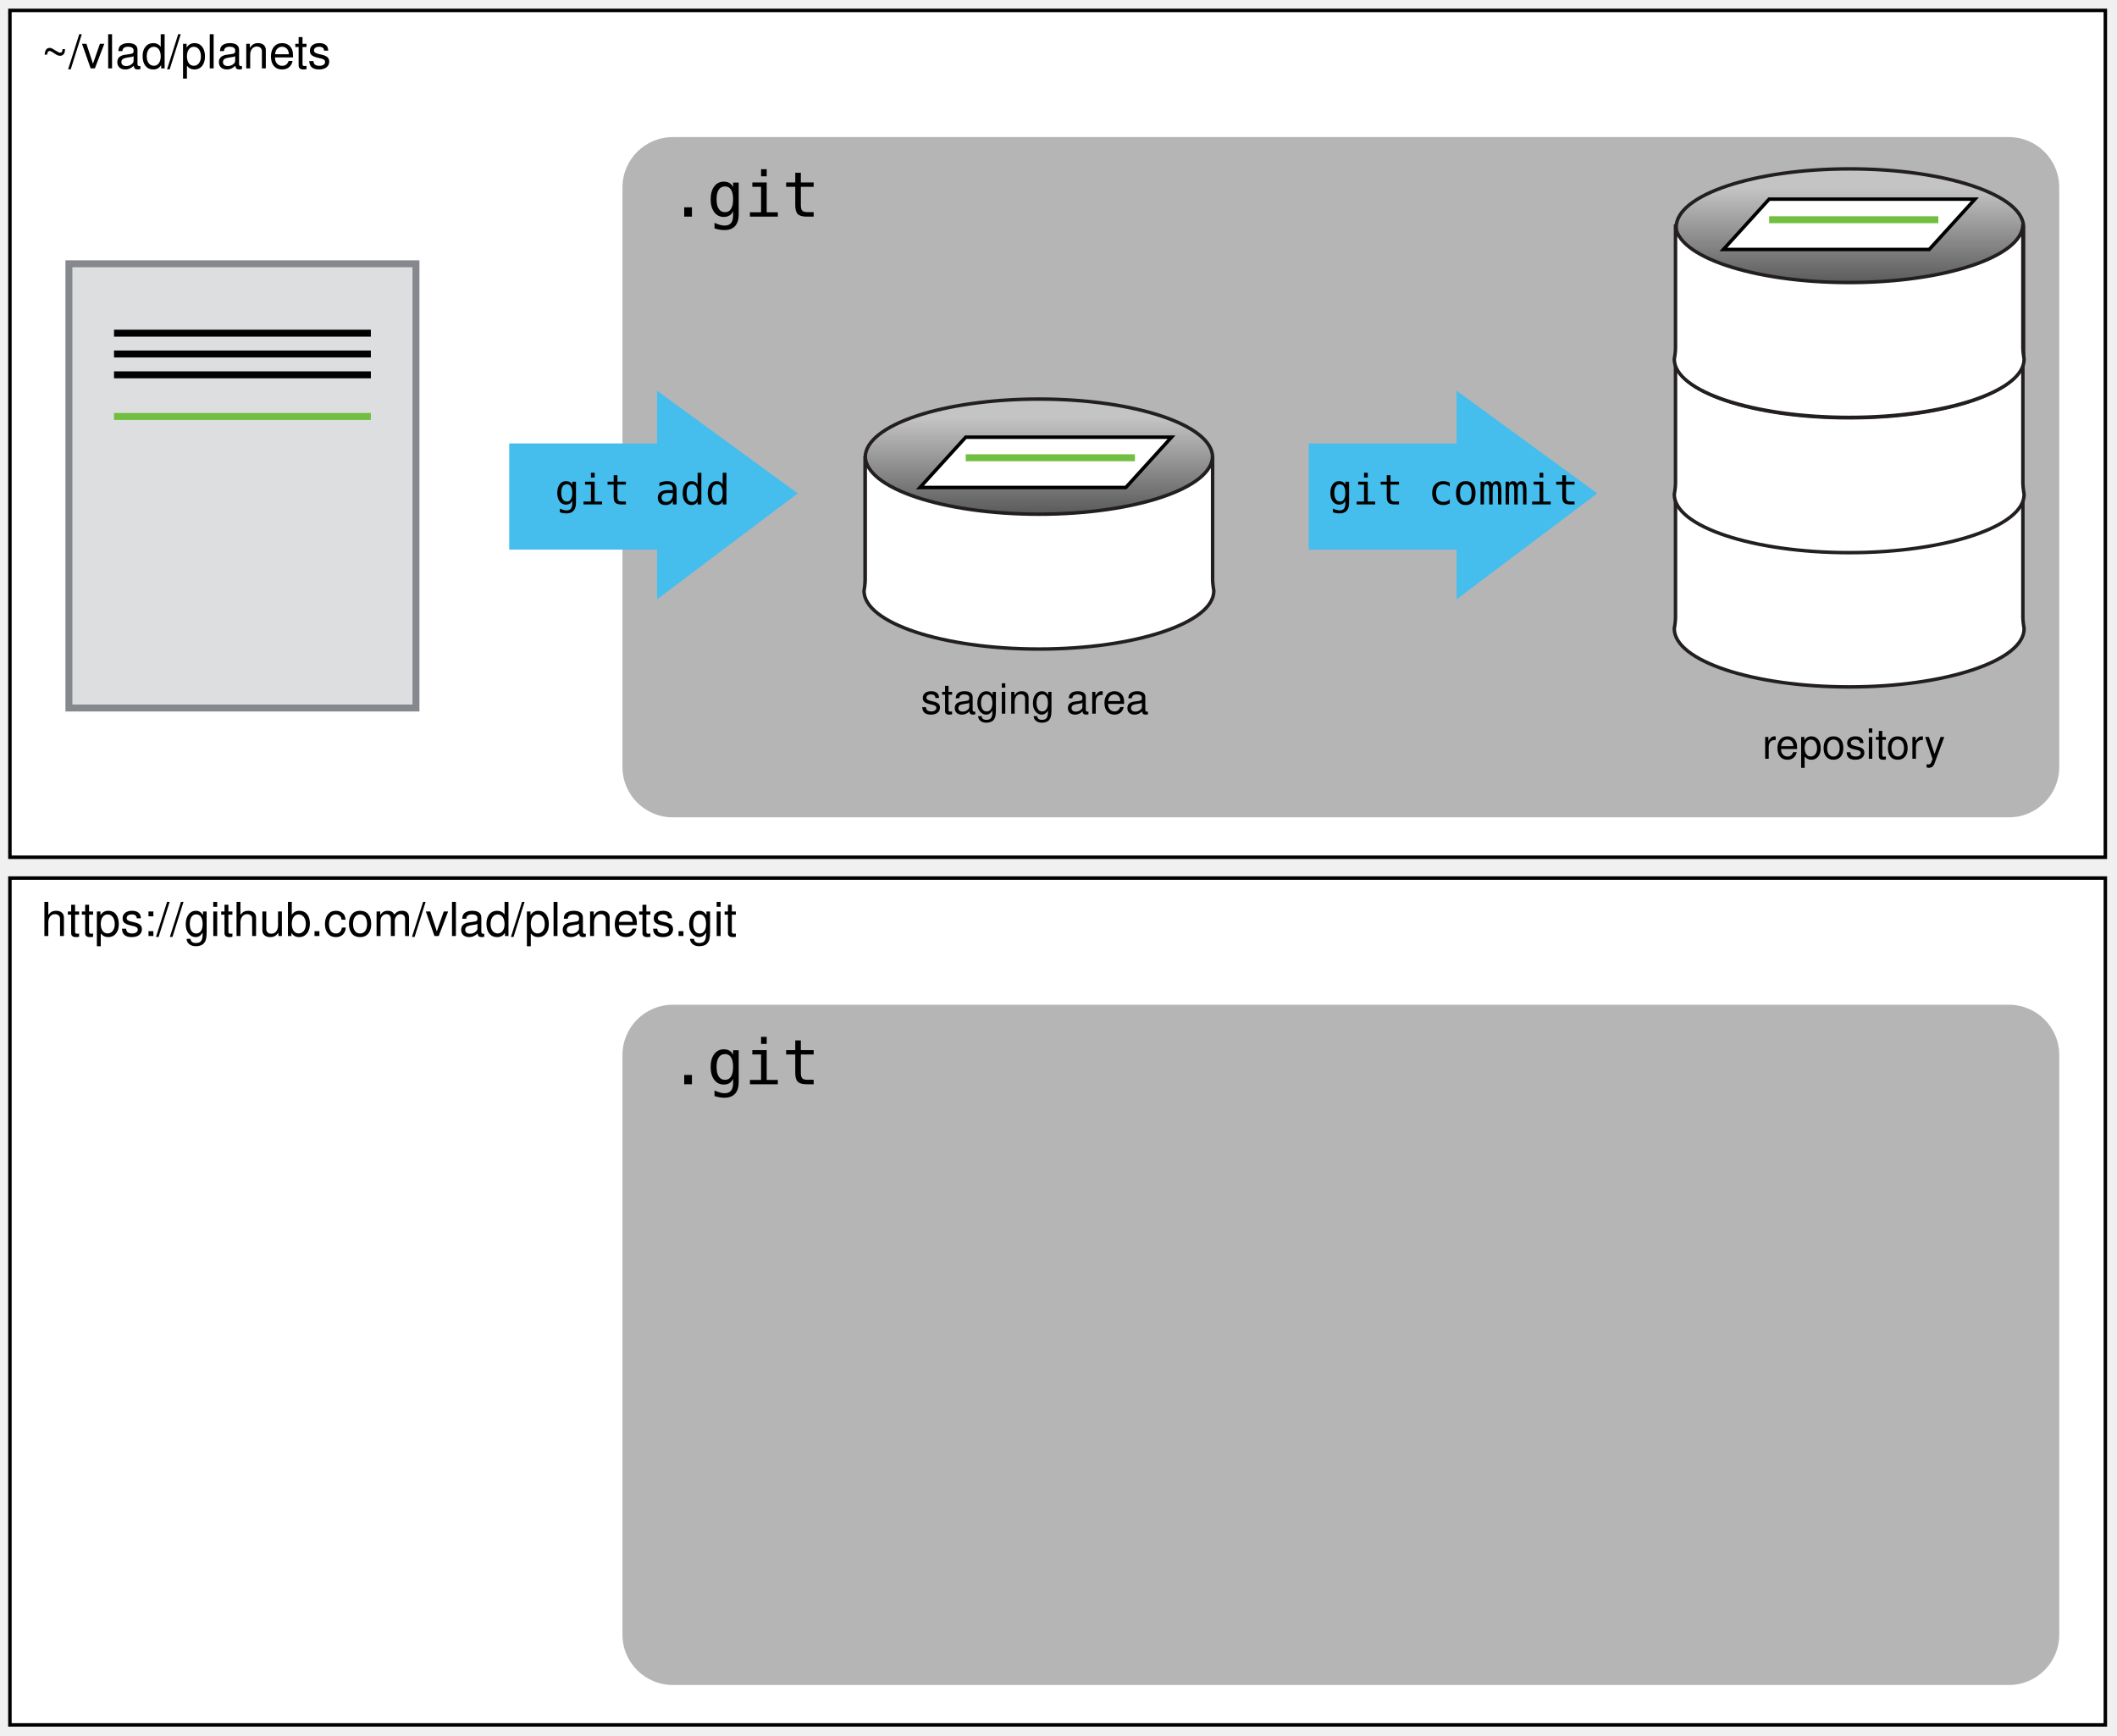
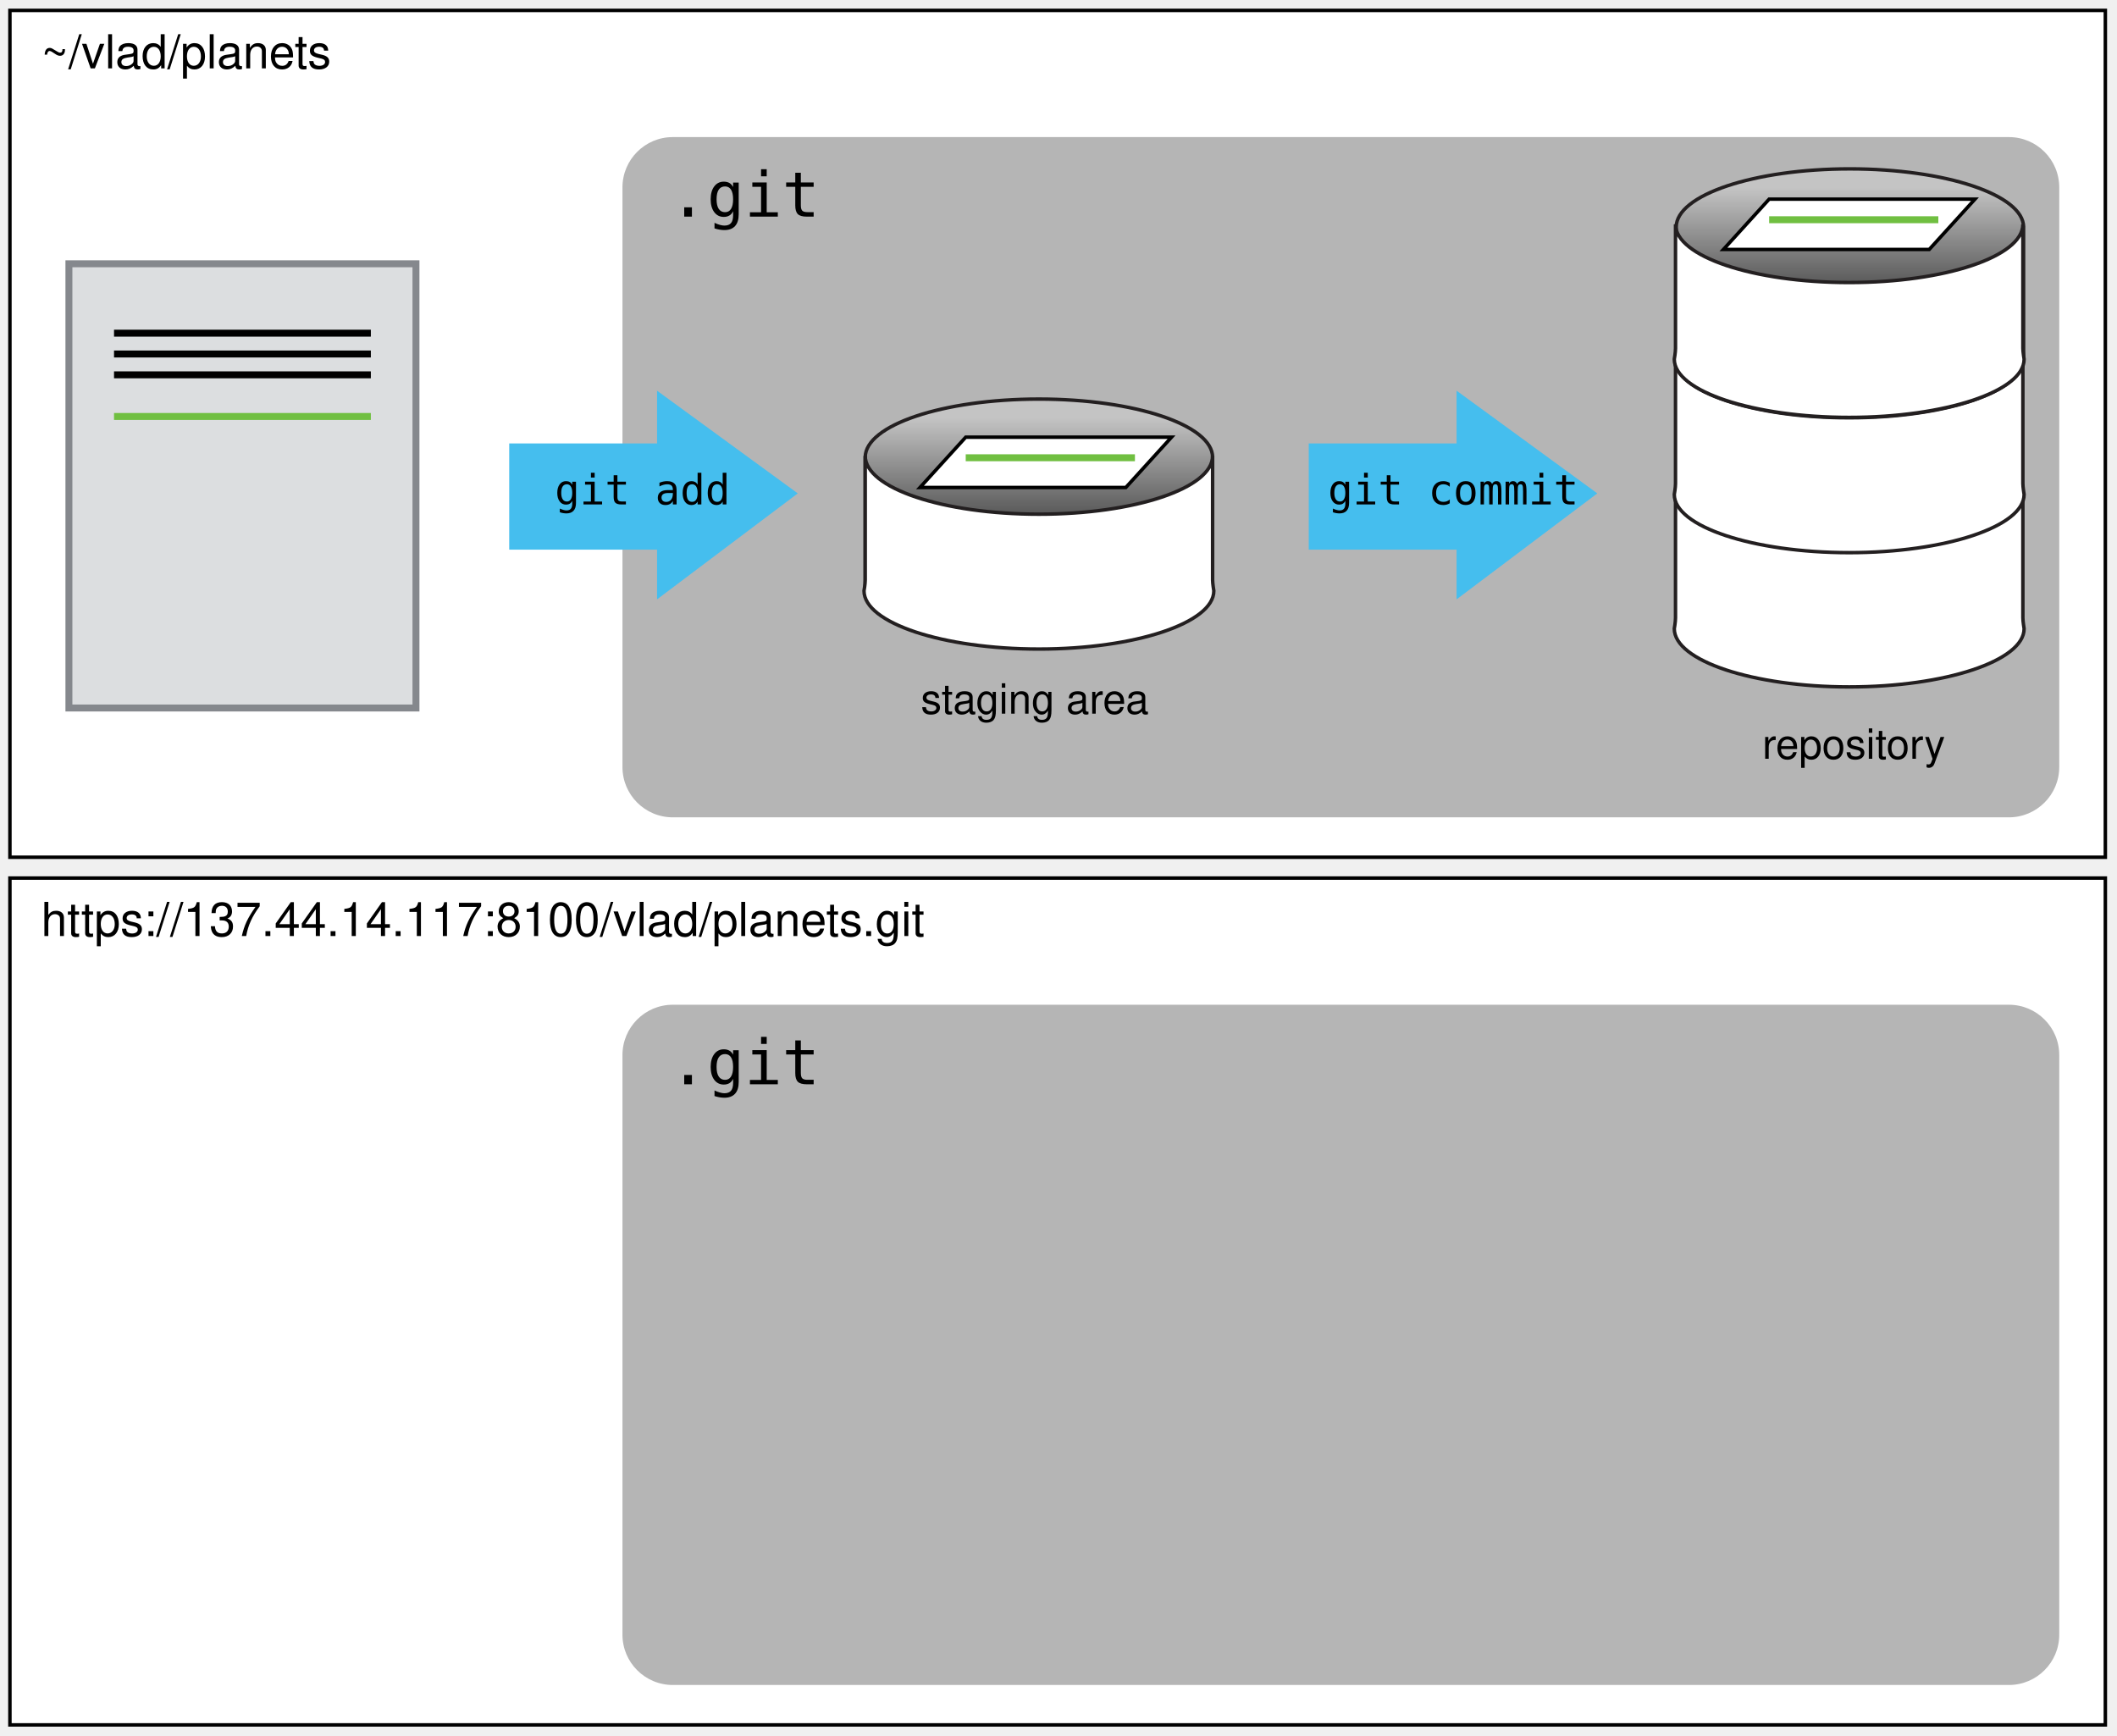
<svg xmlns="http://www.w3.org/2000/svg" version="1.1" x="0px" y="0px" width="610" height="500" viewBox="0 0 610 500" enable-background="new 0 0 622 452" xml:space="preserve" id="svg2">
  <defs id="defs132" />
  <g id="g3573" transform="translate(-4.142502,-9)">
    <g id="g3564">
      <g id="g3490" transform="translate(0,250)">
        <rect id="rect3492" height="244" width="603.785" stroke-miterlimit="10" y="12" x="7" style="fill:#ffffff;stroke:#000000;stroke-miterlimit:10" />
      </g>
      <g id="g3494" transform="translate(0,250)">
        <path stroke-miterlimit="10" d="m 598,63 c 0,-8.284 -6.716,-15 -15,-15 l -385,0 c -8.284,0 -15,6.716 -15,15 l 0,167 c 0,8.284 6.716,15 15,15 l 385,0 c 8.284,0 15,-6.716 15,-15 l 0,-167 z" id="path3496" style="fill:#b5b5b5;stroke:#ffffff;stroke-miterlimit:10" />
        <rect x="197" y="59" width="70" height="28" id="rect3498" style="fill:none" />
        <text transform="translate(197,71.4199)" font-size="18" id="text3500" style="font-size:18px;font-family:Consolas">.git</text>
      </g>
-       <text y="278.707" x="16" font-size="13.5" id="text3502" style="font-size:13.5px;font-family:Helvetica">https://github.com/vlad/planets.git</text>
+       <text y="278.707" x="16" font-size="13.5" id="text3502" style="font-size:13.5px;font-family:Helvetica">https://137.44.14.117:8100/vlad/planets.git</text>
    </g>
    <g id="g3504">
      <g id="Layer_6">
        <rect x="7" y="12" stroke-miterlimit="10" width="603.785" height="244" id="rect5" style="fill:#ffffff;stroke:#000000;stroke-miterlimit:10" />
      </g>
      <g id="g8">
        <path style="fill:#b5b5b5;stroke:#ffffff;stroke-miterlimit:10" id="path10" d="m 598,63 c 0,-8.284 -6.716,-15 -15,-15 l -385,0 c -8.284,0 -15,6.716 -15,15 l 0,167 c 0,8.284 6.716,15 15,15 l 385,0 c 8.284,0 15,-6.716 15,-15 l 0,-167 z" stroke-miterlimit="10" />
        <rect style="fill:none" id="rect12" height="28" width="70" y="59" x="197" />
        <text style="font-size:18px;font-family:Consolas" id="text14" font-size="18" transform="translate(197,71.4199)">.git</text>
      </g>
      <rect style="fill:none" id="rect16" height="24.449" width="195.585" y="19" x="16" />
      <text style="font-size:13.5px;font-family:Helvetica" id="text18" font-size="13.5" x="16" y="28.707">~/vlad/planets</text>
      <g id="Layer_3">
        <g id="g37">
          <linearGradient id="SVGID_1_" gradientUnits="userSpaceOnUse" x1="303.499" y1="123.986" x2="303.499" y2="179.235">
            <stop offset="0.098" style="stop-color:#C4C4C4" id="stop40" />
            <stop offset="0.533" style="stop-color:#686868" id="stop42" />
            <stop offset="1" style="stop-color:#000000" id="stop44" />
          </linearGradient>
          <path stroke-miterlimit="10" d="m 253.453,178.205 c 0,-9.264 22.404,-16.777 50.047,-16.777 27.643,0 50.045,7.514 50.045,16.777 l 0,1.029 c 0,0 0,-2.115 0,-3.117 0,-1.007 0,-35.745 0,-35.745 l 0,0.394 c 0,-9.27 -22.402,-16.78 -50.045,-16.78 -27.643,0 -50.047,7.51 -50.047,16.78 l 0,-0.394 c 0,0 0,34.519 0,35.733 0,1.205 0,3.129 0,3.129 l 0,-1.029 z" id="path46" style="fill:url(#SVGID_1_);stroke:#231f20;stroke-miterlimit:10" />
          <g id="g48">
            <path stroke-miterlimit="10" d="m 353.545,140.373 c 0,0 0,34.738 0,35.745 0,1.002 0.355,3.117 0.355,3.117 0,9.27 -22.758,16.779 -50.4,16.779 -27.642,0 -50.4,-7.51 -50.4,-16.779 0,0 0.354,-1.924 0.354,-3.129 0,-1.214 0,-35.733 0,-35.733 0,9.274 22.404,16.785 50.047,16.785 27.643,0 50.044,-7.511 50.044,-16.785 z" id="path50" style="fill:#ffffff;stroke:#231f20;stroke-miterlimit:10" />
          </g>
        </g>
        <g id="g52">
          <polygon stroke-miterlimit="10" points="328.542,149.459 341.719,134.965 282.411,134.965 269.235,149.459 " id="polygon54" style="fill:#ffffff;stroke:#000000;stroke-miterlimit:10" />
          <line x1="282.411" y1="140.894" x2="331.165" y2="140.894" id="line56" style="fill:none;stroke:#70bf41;stroke-width:2" />
        </g>
      </g>
      <g id="Layer_4">
        <linearGradient id="SVGID_2_" gradientUnits="userSpaceOnUse" x1="537.177" y1="57.66" x2="537.177" y2="112.913">
          <stop offset="0.098" style="stop-color:#C4C4C4" id="stop60" />
          <stop offset="0.533" style="stop-color:#686868" id="stop62" />
          <stop offset="1" style="stop-color:#000000" id="stop64" />
        </linearGradient>
        <path stroke-miterlimit="10" d="m 487.13,111.882 c 0,-9.268 22.407,-16.781 50.047,-16.781 27.641,0 50.047,7.513 50.047,16.781 l 0,1.03 c 0,0 0,-2.118 0,-3.121 0,-1.003 0,-35.739 0,-35.739 l 0,0.388 c 0,-9.268 -22.406,-16.781 -50.047,-16.781 -27.64,0 -50.047,7.513 -50.047,16.781 l 0,-0.388 c 0,0 0,34.519 0,35.728 0,1.209 0,3.132 0,3.132 l 0,-1.03 z" id="path66" style="fill:url(#SVGID_2_);stroke:#231f20;stroke-miterlimit:10" />
        <g id="g68">
          <path stroke-miterlimit="10" d="m 587.021,151.283 c 0,0 0,34.738 0,35.74 0,1.002 0.354,3.121 0.354,3.121 0,9.268 -22.76,16.779 -50.4,16.779 -27.64,0 -50.399,-7.512 -50.399,-16.779 0,0 0.353,-1.924 0.353,-3.133 0,-1.209 0,-35.729 0,-35.729 0,9.268 22.407,16.781 50.047,16.781 27.638,0.001 50.045,-7.512 50.045,-16.78 z" id="path70" style="fill:#ffffff;stroke:#231f20;stroke-miterlimit:10" />
        </g>
        <g id="g72">
          <path stroke-miterlimit="10" d="m 587.021,112.601 c 0,0 0,34.736 0,35.739 0,1.002 0.354,3.121 0.354,3.121 0,9.268 -22.76,16.779 -50.4,16.779 -27.64,0 -50.399,-7.512 -50.399,-16.779 0,0 0.353,-1.923 0.353,-3.132 0,-1.209 0,-35.728 0,-35.728 0,9.268 22.407,16.78 50.047,16.78 27.638,0 50.045,-7.512 50.045,-16.78 z" id="path74" style="fill:#ffffff;stroke:#231f20;stroke-miterlimit:10" />
        </g>
        <g id="g76">
          <path stroke-miterlimit="10" d="m 587.021,73.628 c 0,0 0,34.737 0,35.739 0,1.002 0.354,3.12 0.354,3.12 0,9.269 -22.76,16.781 -50.4,16.781 -27.64,0 -50.399,-7.513 -50.399,-16.781 0,0 0.353,-1.922 0.353,-3.131 0,-1.209 0,-35.728 0,-35.728 0,9.268 22.407,16.78 50.047,16.78 27.638,0.001 50.045,-7.512 50.045,-16.78 z" id="path78" style="fill:#ffffff;stroke:#231f20;stroke-miterlimit:10" />
        </g>
        <g id="g80">
          <polygon stroke-miterlimit="10" points="560.039,80.875 573.216,66.381 513.908,66.381 500.732,80.875 " id="polygon82" style="fill:#ffffff;stroke:#000000;stroke-miterlimit:10" />
          <line x1="513.908" y1="72.311" x2="562.662" y2="72.311" id="line84" style="fill:none;stroke:#70bf41;stroke-width:2" />
        </g>
      </g>
      <g id="Layer_1">
        <g id="g87">
          <rect x="24" y="85" width="100" height="128" id="rect89" style="fill:#dcdee0" />
          <rect x="24" y="85" width="100" height="128" id="rect91" style="fill:none;stroke:#85888d;stroke-width:2" />
          <line x1="37" y1="105" x2="111" y2="105" id="line93" style="fill:none;stroke:#000000;stroke-width:2" />
          <line x1="37" y1="111" x2="111" y2="111" id="line95" style="fill:none;stroke:#000000;stroke-width:2" />
          <line x1="37" y1="117" x2="111" y2="117" id="line97" style="fill:none;stroke:#000000;stroke-width:2" />
          <line x1="37" y1="129" x2="111" y2="129" id="line99" style="fill:none;stroke:#70bf41;stroke-width:2" />
        </g>
      </g>
      <g id="Layer_2">
        <g id="g102">
          <rect x="150.871" y="136.768" width="45.956" height="30.604" id="rect104" style="fill:#45beee" />
          <polygon points="234.02,151.163 193.467,121.571 193.467,181.695 " id="polygon106" style="fill:#45beee" />
        </g>
        <rect x="164" y="146.069" width="52.743" height="14" id="rect108" style="fill:none" />
        <text transform="translate(164,154.3496)" font-size="12" id="text110" style="font-size:12px;font-family:Consolas">git add</text>
        <g id="g112">
          <rect x="381.251" y="136.768" width="45.956" height="30.604" id="rect114" style="fill:#45beee" />
          <polygon points="464.399,151.163 423.847,121.571 423.847,181.695 " id="polygon116" style="fill:#45beee" />
        </g>
        <rect x="376.98" y="146.069" width="85.542" height="14" id="rect118" style="fill:none" />
        <text transform="translate(386.7637,154.3496)" font-size="12" id="text120" style="font-size:12px;font-family:Consolas">git commit</text>
        <rect x="229" y="206" width="147" height="17" id="rect122" style="fill:none" />
        <text transform="translate(269.4766,214.6279)" font-size="12" id="text124" style="font-size:12px;font-family:Helvetica">staging area</text>
        <rect x="464.785" y="219" width="147" height="17" id="rect126" style="fill:none" />
        <text transform="translate(511.9414,227.6279)" font-size="12" id="text128" style="font-size:12px;font-family:Helvetica">repository</text>
      </g>
    </g>
  </g>
</svg>
